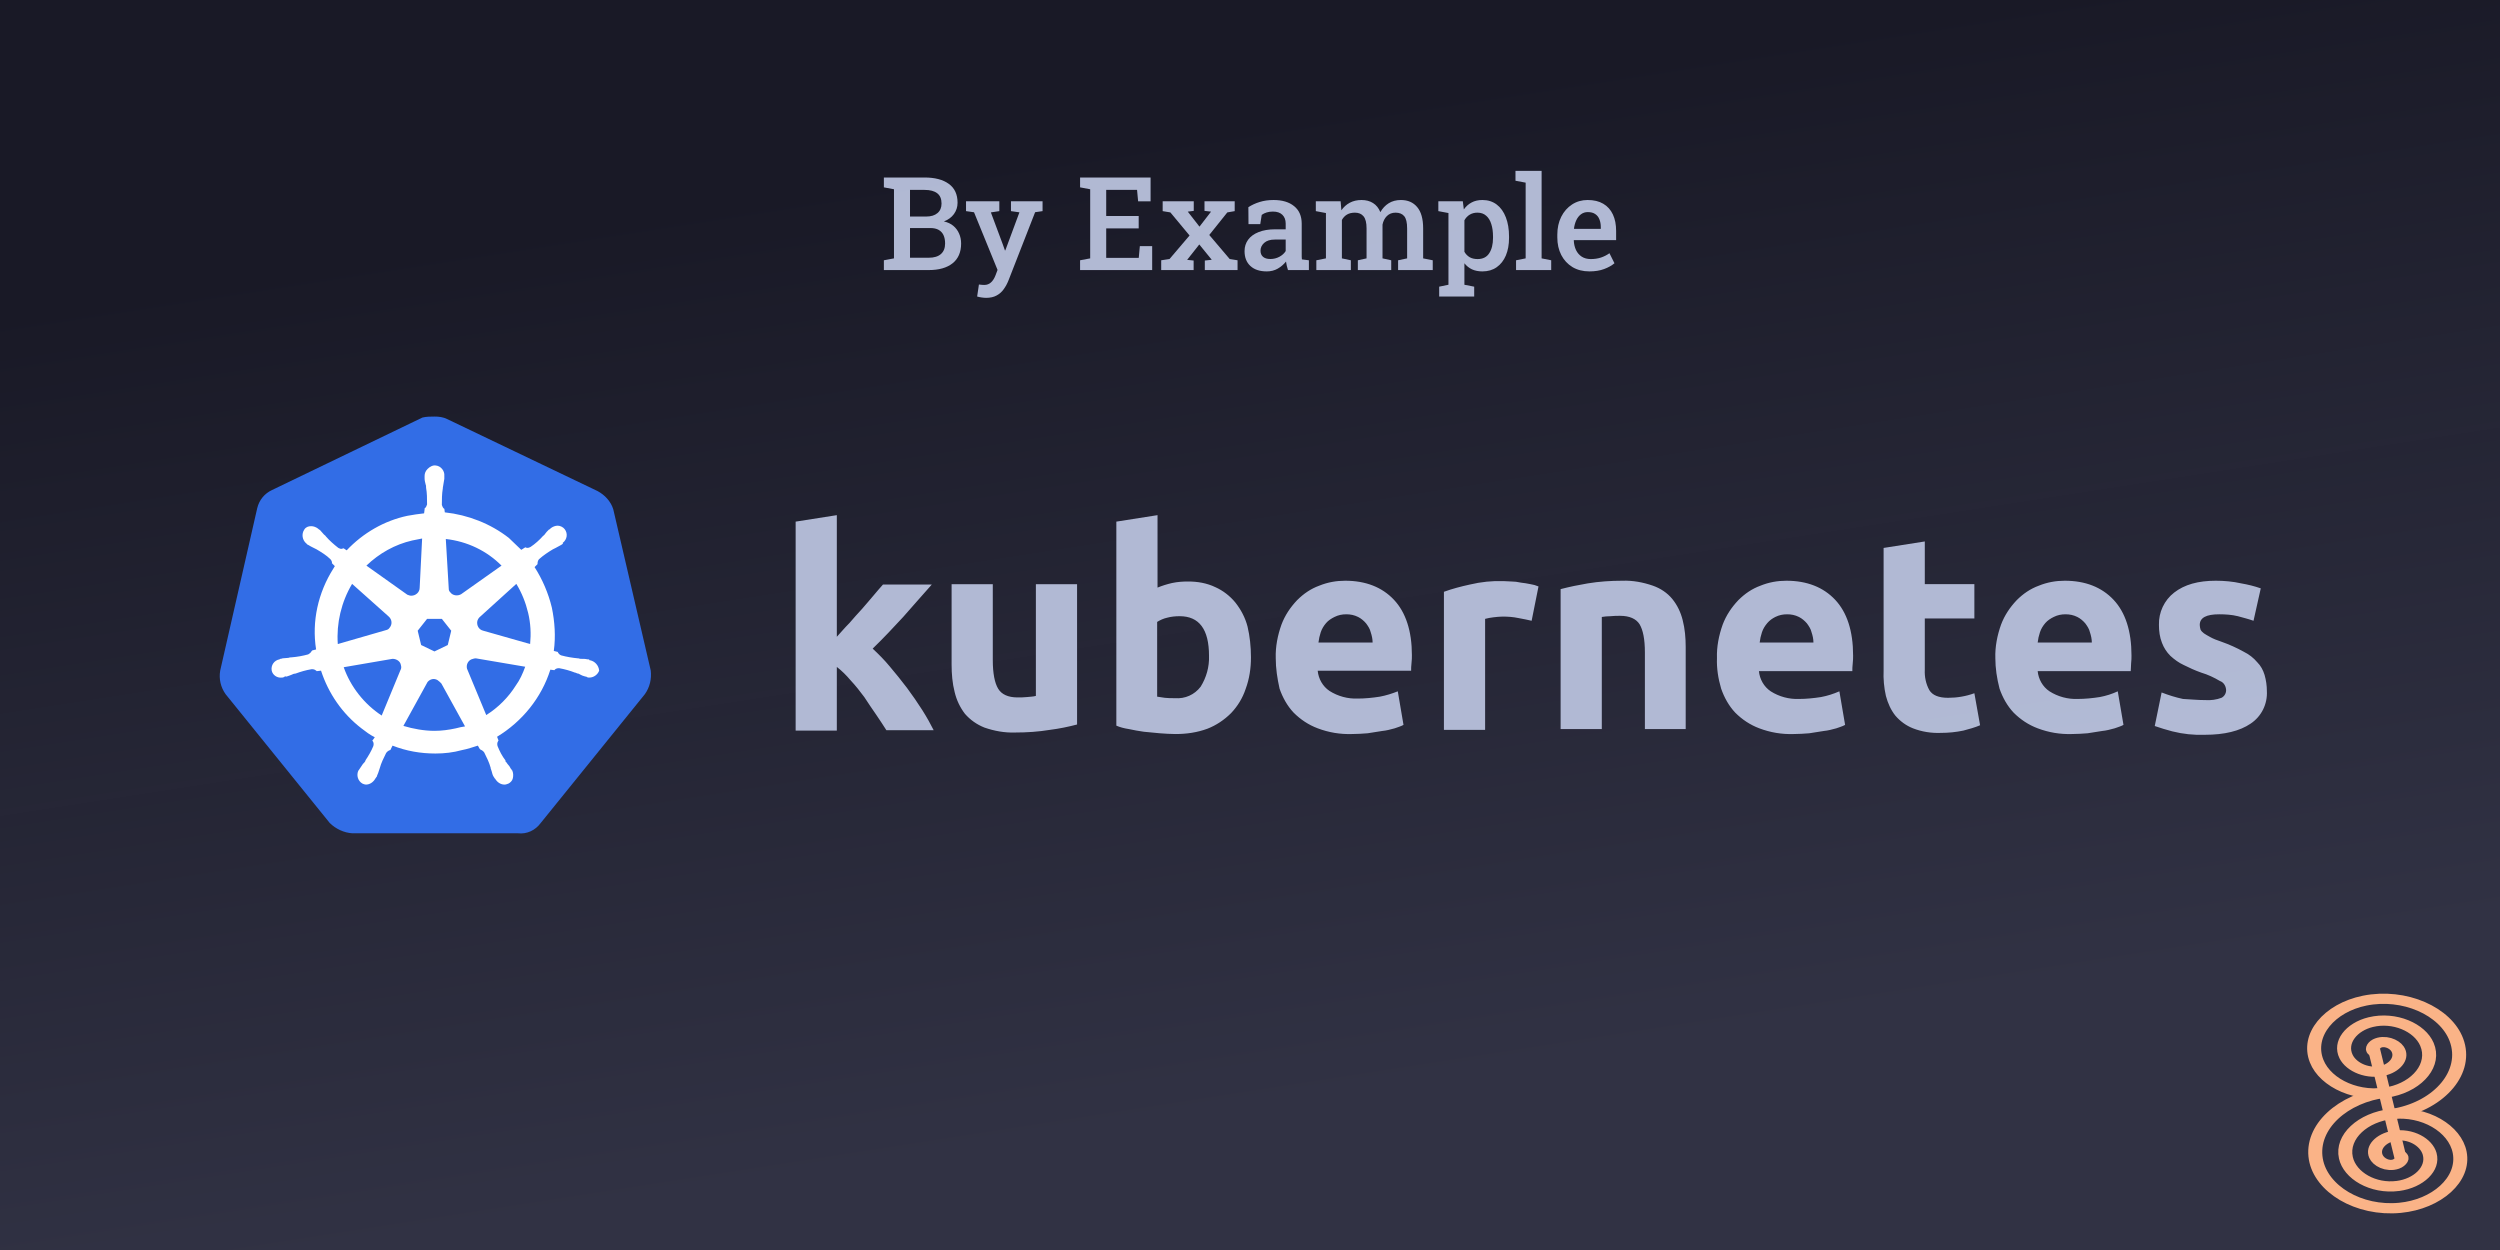
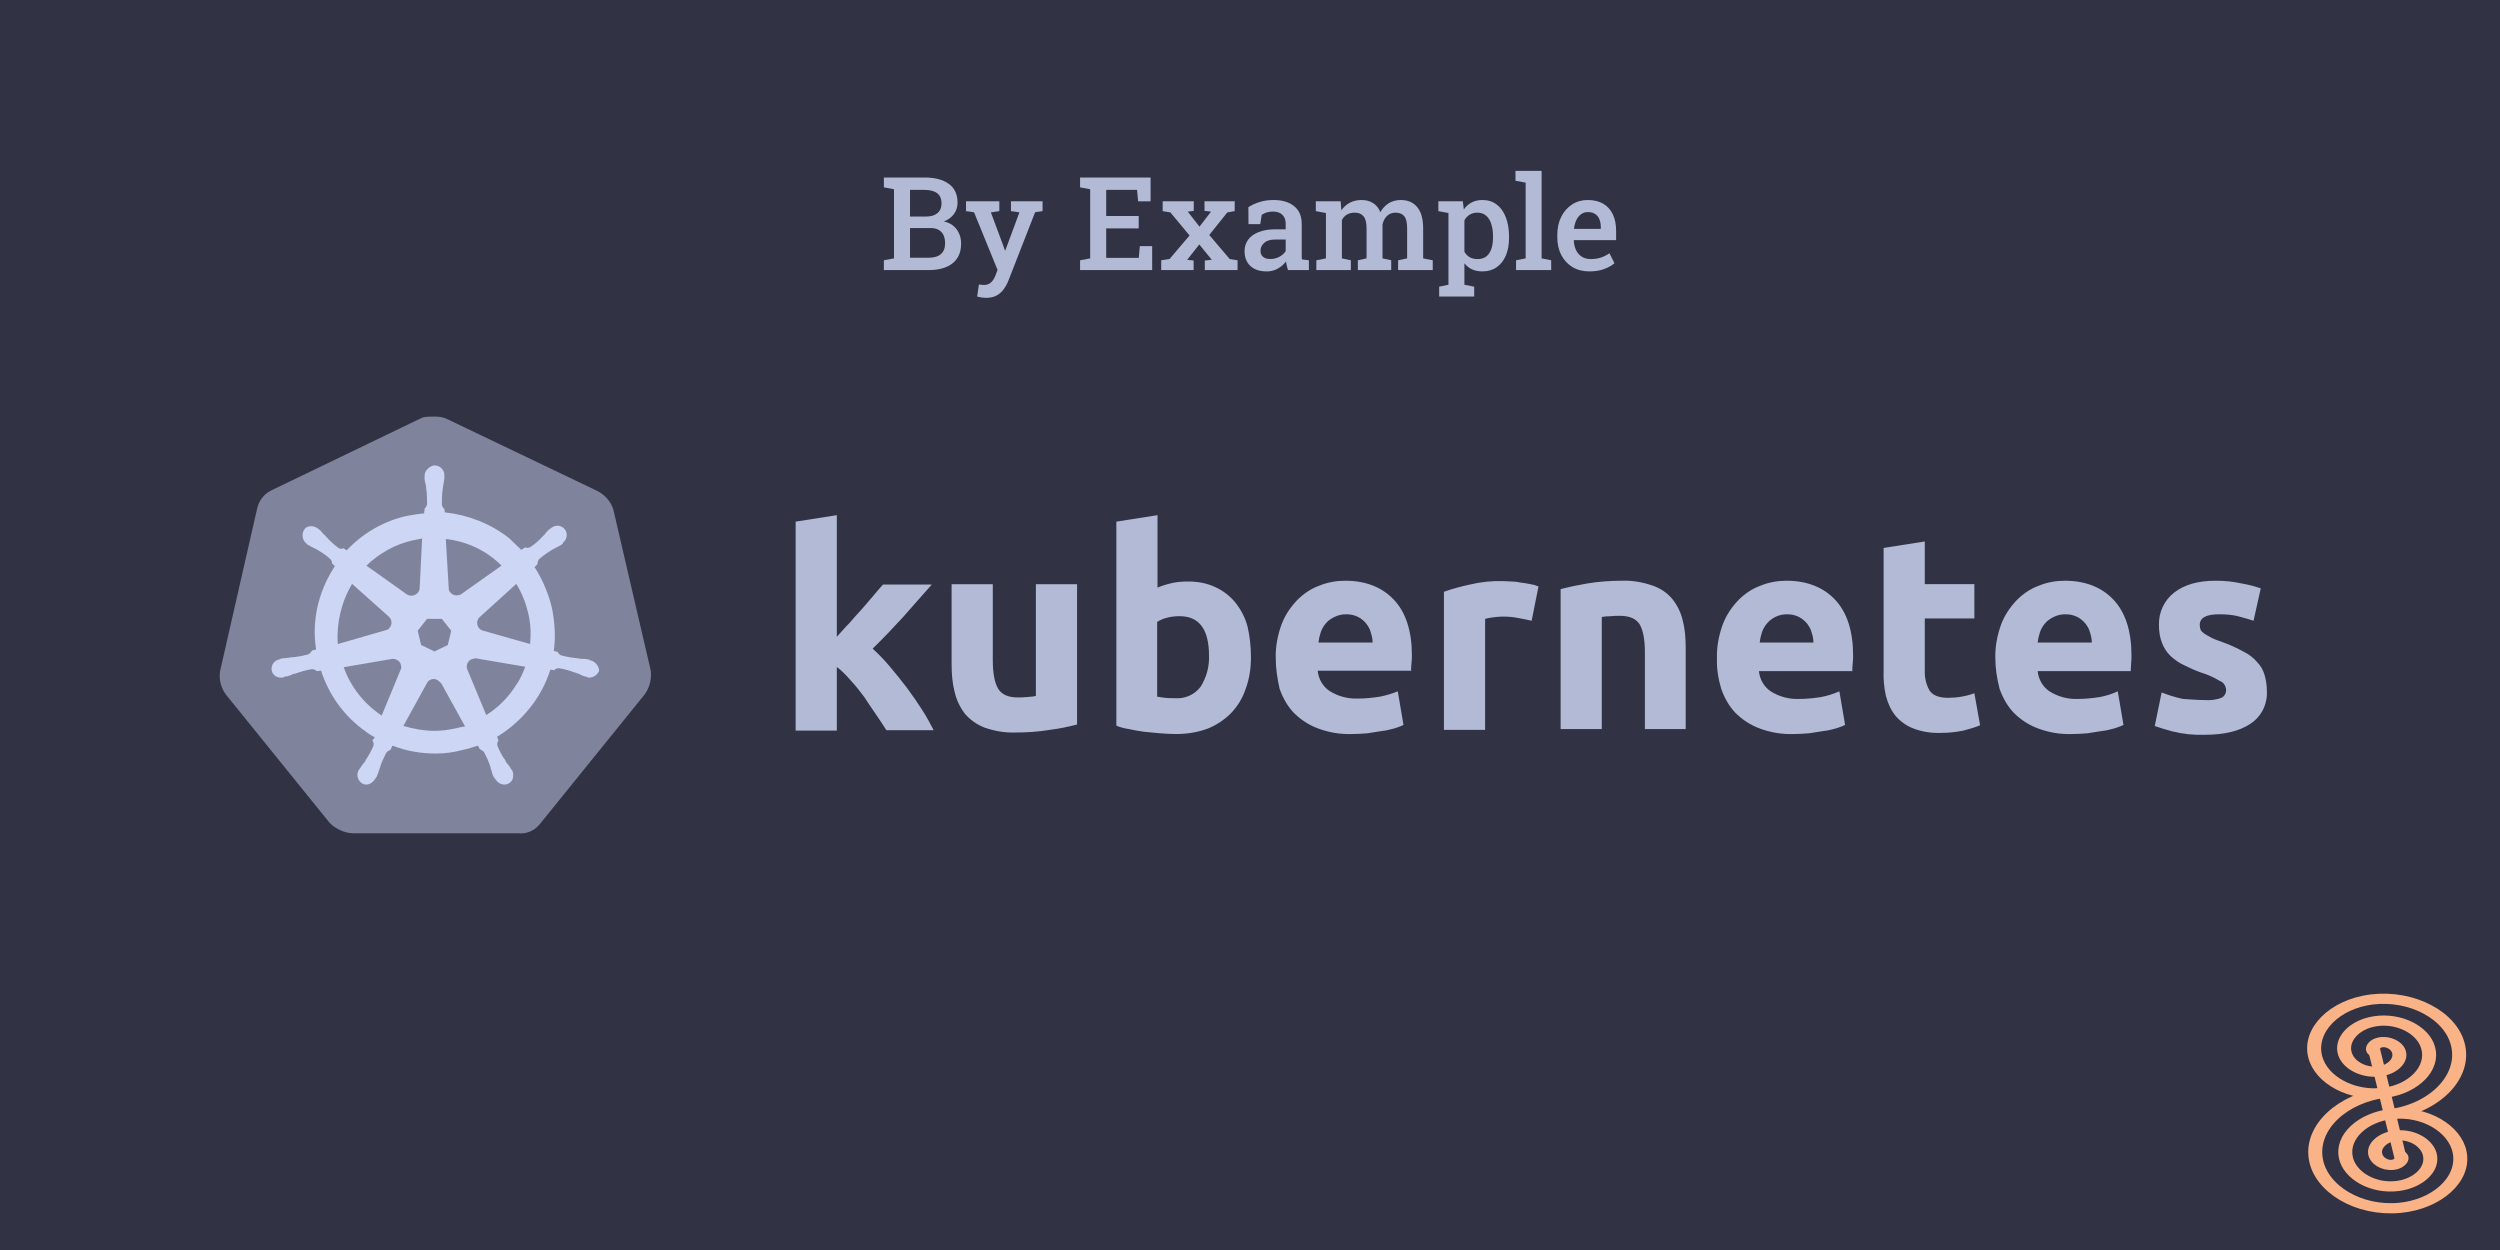
- <svg xmlns="http://www.w3.org/2000/svg" xmlns:xlink="http://www.w3.org/1999/xlink" width="1024" height="512" viewBox="0 0 1024 512" id="svg2" version="1.1">
+ <svg xmlns="http://www.w3.org/2000/svg" width="1024" height="512" viewBox="0 0 1024 512" id="svg2" version="1.1">
  <defs id="defs4">
-     <linearGradient id="linearGradient4542">
-       <stop style="stop-color:#ebedef;stop-opacity:1;" offset="0" id="stop4538" />
-       <stop style="stop-color:#ebedef;stop-opacity:0;" offset="1" id="stop4540" />
-     </linearGradient>
    <rect x="-53.125" y="1432.55" width="862.5" height="918.75" id="rect1298" />
-     <linearGradient id="linearGradient5741">
-       <stop style="stop-color:#313244;stop-opacity:1" offset="0" id="stop5743" />
-       <stop style="stop-color:#181825;stop-opacity:0.996" offset="1" id="stop5745" />
-     </linearGradient>
-     <linearGradient xlink:href="#linearGradient5741" id="linearGradient5747" x1="553.625" y1="989.862" x2="491.688" y2="591.425" gradientUnits="userSpaceOnUse" gradientTransform="translate(1.062557,-1.312378)" />
-     <linearGradient xlink:href="#linearGradient4542" id="linearGradient4544" x1="315.54" y1="637.812" x2="707.315" y2="637.812" gradientUnits="userSpaceOnUse" />
  </defs>
  <g style="display:inline" id="layer1" transform="translate(0,-540.3622)">
-     <rect style="opacity:1;fill:url(#linearGradient5747);fill-opacity:1;stroke:none;stroke-width:5;stroke-linecap:round;stroke-linejoin:round;stroke-miterlimit:4;stroke-dasharray:none;stroke-opacity:1" id="rect4164-4" width="1024" height="512" x="0" y="540.362" />
-     <flowRoot xml:space="preserve" id="flowRoot4235" style="font-style:normal;font-weight:normal;line-height:0.01%;font-family:sans-serif;letter-spacing:0px;word-spacing:0px;fill:#000000;fill-opacity:1;stroke:none;stroke-width:1px;stroke-linecap:butt;stroke-linejoin:miter;stroke-opacity:1" transform="matrix(0.9989634,0,0,0.9974429,361.3751,1.381783)">
+     <rect style="opacity:1;fill:#313244;fill-opacity:1;stroke:none;stroke-width:5;stroke-linecap:round;stroke-linejoin:round;stroke-miterlimit:4;stroke-dasharray:none;stroke-opacity:1" id="rect4164-4" width="1024" height="512" x="0" y="540.362" />
+     <flowRoot xml:space="preserve" id="flowRoot4235" style="font-style:normal;font-weight:normal;line-height:0.01%;font-family:sans-serif;letter-spacing:0px;word-spacing:0px;fill:#11111b;fill-opacity:1;stroke:none;stroke-width:1px;stroke-linecap:butt;stroke-linejoin:miter;stroke-opacity:1" transform="matrix(0.9989634,0,0,0.9974429,361.3751,1.381783)">
      <flowRegion id="flowRegion4237">
        <rect id="rect4239" width="218.75" height="14.062" x="150.781" y="642.969" />
      </flowRegion>
      <flowPara id="flowPara4241" style="font-size:10px;line-height:1.25"> </flowPara>
    </flowRoot>
    <g id="g939" style="stroke:#fab387;stroke-opacity:1" transform="matrix(0.1631649,0,0,0.1631657,894.0443,776.1178)">
      <path transform="matrix(-0.754511,0,0,-0.549522,1101.41,1279.467)" d="m 818.156,151.407 c 16.665,7.973 6.716,31.188 -4.317,38.904 -24.432,17.085 -56.677,0.43 -68.529,-23.727 -18.856,-38.431 5.729,-82.951 43.136,-98.155 C 840.469,47.285 897.929,80.282 916.226,130.975 939.866,196.471 898.273,267.105 834.271,288.381 755.351,314.616 671.435,264.342 647.24,187.016 618.353,94.696 677.355,-2.563 768.014,-29.64 873.721,-61.213 984.359,6.547 1014.296,110.543 1048.576,229.629 972.041,353.671 854.703,386.451 722.244,423.455 584.781,338.131 549.17,207.448 509.431,61.619 603.552,-89.276 747.582,-127.71 c 9.036,-2.411 18.19,-4.381 27.418,-5.902" id="path881-7" style="fill:none;fill-opacity:1;fill-rule:evenodd;stroke:#fab387;stroke-width:46.59;stroke-miterlimit:4;stroke-dasharray:none;stroke-opacity:1" />
-       <text transform="scale(1.006766,0.9932794)" id="text3340-3" y="1527.291" x="689.023" style="font-style:normal;font-weight:normal;font-size:12.09px;line-height:0%;font-family:sans-serif;letter-spacing:0px;word-spacing:0px;fill:#000000;fill-opacity:1;stroke:#fab387;stroke-width:30;stroke-linecap:butt;stroke-linejoin:miter;stroke-miterlimit:4;stroke-dasharray:none;stroke-opacity:1" xml:space="preserve">
+       <text transform="scale(1.006766,0.9932794)" id="text3340-3" y="1527.291" x="689.023" style="font-style:normal;font-weight:normal;font-size:12.09px;line-height:0%;font-family:sans-serif;letter-spacing:0px;word-spacing:0px;fill:#11111b;fill-opacity:1;stroke:#fab387;stroke-width:30;stroke-linecap:butt;stroke-linejoin:miter;stroke-miterlimit:4;stroke-dasharray:none;stroke-opacity:1" xml:space="preserve">
        <tspan style="font-size:39.958px;line-height:1.25;stroke:#fab387;stroke-width:30;stroke-miterlimit:4;stroke-dasharray:none;stroke-opacity:1" y="1527.291" x="689.023" id="tspan3342-6"> </tspan>
      </text>
      <path transform="matrix(0.754511,0,0,0.549522,1094.754,1224.256)" d="m -729.379,420.178 c 15.131,11.98 1.377,33.941 -11.812,40.296 -27.878,13.433 -58.409,-8.384 -66.912,-35.179 -13.306,-41.932 18.163,-83.597 58.546,-93.528 55.698,-13.697 109.024,27.941 120.144,81.912 14.294,69.383 -37.711,134.561 -105.279,146.759 -83.036,14.991 -160.156,-47.476 -173.375,-128.646 -15.744,-96.675 57.238,-185.787 152.012,-199.991 110.305,-16.531 211.442,66.998 226.607,175.379 17.341,123.931 -76.756,237.112 -198.746,253.222 -137.554,18.166 -262.794,-86.513 -279.838,-222.112 -18.395,-146.344 89.313,-280.992 233.033,-304.68" id="path881" style="fill:none;fill-opacity:1;fill-rule:evenodd;stroke:#fab387;stroke-width:46.59;stroke-miterlimit:4;stroke-dasharray:none;stroke-opacity:1" />
      <path id="path941" d="m 479.462,1186.029 68.025,279.063" style="fill:none;stroke:#fab387;stroke-width:30;stroke-linecap:butt;stroke-linejoin:miter;stroke-miterlimit:4;stroke-dasharray:none;stroke-opacity:1" />
    </g>
    <text xml:space="preserve" id="text1296" style="font-size:26.667px;line-height:1.25;font-family:Verdana;-inkscape-font-specification:Verdana;white-space:pre;shape-inside:url(#rect1298);" />
-     <path d="m 251.194,748.962 c -1.01,-3.232 -3.434,-5.858 -6.464,-7.474 l -61.611,-29.493 c -1.616,-0.808 -3.434,-1.01 -5.05,-1.01 -1.616,0 -3.434,0 -5.05,0.404 l -61.611,29.695 c -3.03,1.414 -5.252,4.04 -6.06,7.474 l -15.15,66.459 c -0.606,3.434 0.202,6.868 2.222,9.696 l 42.623,52.723 c 2.424,2.424 5.858,4.04 9.292,4.242 h 67.873 c 3.636,0.404 7.07,-1.212 9.292,-4.242 l 42.623,-52.723 c 2.02,-2.828 2.828,-6.262 2.424,-9.696 z" id="path10349" style="fill:#326de6;stroke-width:2.02" />
-     <path d="m 241.787,810.825 v 0 c -0.202,0 -0.404,0 -0.404,-0.202 0,-0.202 -0.404,-0.202 -0.808,-0.202 -0.808,-0.202 -1.616,-0.202 -2.424,-0.202 -0.404,0 -0.808,0 -1.212,-0.202 h -0.202 c -2.222,-0.202 -4.646,-0.606 -6.868,-1.212 -0.606,-0.202 -1.212,-0.808 -1.414,-1.414 0.202,0 0,0 0,0 v 0 l -1.616,-0.404 c 0.808,-5.858 0.404,-11.918 -0.808,-17.776 -1.414,-5.858 -3.838,-11.514 -7.07,-16.564 l 1.212,-1.212 v 0 -0.202 c 0,-0.606 0.202,-1.414 0.606,-1.818 1.818,-1.616 3.636,-2.828 5.656,-4.04 v 0 c 0.404,-0.202 0.808,-0.404 1.212,-0.606 0.808,-0.404 1.414,-0.808 2.222,-1.212 0.202,-0.202 0.404,-0.202 0.606,-0.404 0.202,-0.202 0,-0.202 0,-0.404 v 0 c 1.818,-1.414 2.222,-3.838 0.808,-5.656 -0.606,-0.808 -1.818,-1.414 -2.828,-1.414 -1.01,0 -2.02,0.404 -2.828,1.01 v 0 l -0.202,0.202 c -0.202,0.202 -0.404,0.404 -0.606,0.404 -0.606,0.606 -1.212,1.212 -1.616,1.818 -0.202,0.404 -0.606,0.606 -0.808,0.808 v 0 c -1.414,1.616 -3.232,3.232 -5.05,4.444 -0.404,0.202 -0.808,0.404 -1.212,0.404 -0.202,0 -0.606,0 -0.808,-0.202 h -0.202 l -1.616,1.01 c -1.616,-1.616 -3.434,-3.232 -5.05,-4.848 -7.474,-5.858 -16.766,-9.494 -26.261,-10.504 l -0.202,-1.616 v 0 0.202 c -0.606,-0.404 -0.808,-1.01 -1.01,-1.616 0,-2.222 0,-4.444 0.404,-6.868 v -0.202 c 0,-0.404 0.202,-0.808 0.202,-1.212 0.202,-0.808 0.202,-1.616 0.404,-2.424 v -1.212 0 c 0.202,-2.02 -1.414,-4.04 -3.434,-4.242 -1.212,-0.202 -2.424,0.404 -3.434,1.414 -0.808,0.808 -1.212,1.818 -1.212,2.828 v 0 1.01 c 0,0.808 0.202,1.616 0.404,2.424 0.202,0.404 0.202,0.808 0.202,1.212 v 0.202 c 0.404,2.222 0.404,4.444 0.404,6.868 -0.202,0.606 -0.404,1.212 -1.01,1.616 v 0.404 0 l -0.202,1.616 c -2.222,0.202 -4.444,0.606 -6.868,1.01 -9.494,2.02 -18.18,7.07 -24.847,14.14 l -1.212,-0.808 h -0.202 c -0.202,0 -0.404,0.202 -0.808,0.202 -0.404,0 -0.808,-0.202 -1.212,-0.404 -1.818,-1.414 -3.636,-3.03 -5.05,-4.646 v 0 c -0.202,-0.404 -0.606,-0.606 -0.808,-0.808 -0.606,-0.606 -1.01,-1.212 -1.616,-1.818 -0.202,-0.202 -0.404,-0.202 -0.606,-0.404 -0.202,-0.202 -0.202,-0.202 -0.202,-0.202 v 0 c -0.808,-0.606 -1.818,-1.01 -2.828,-1.01 -1.212,0 -2.222,0.404 -2.828,1.414 -1.212,1.818 -0.808,4.242 0.808,5.656 v 0 c 0.202,0 0.202,0.202 0.202,0.202 0,0 0.404,0.404 0.606,0.404 0.606,0.404 1.414,0.808 2.222,1.212 0.404,0.202 0.808,0.404 1.212,0.606 v 0 c 2.02,1.212 4.04,2.424 5.656,4.04 0.404,0.404 0.808,1.212 0.606,1.818 v -0.202 0 l 1.212,1.212 c -0.202,0.404 -0.404,0.606 -0.606,1.01 -6.262,9.898 -8.888,21.614 -7.07,33.129 l -1.616,0.404 v 0 c 0,0.202 -0.202,0.202 -0.202,0.202 -0.202,0.606 -0.808,1.01 -1.414,1.414 -2.222,0.606 -4.444,1.01 -6.868,1.212 v 0 c -0.404,0 -0.808,0 -1.212,0.202 -0.808,0 -1.616,0.202 -2.424,0.202 -0.202,0 -0.404,0.202 -0.808,0.202 -0.202,0 -0.202,0 -0.404,0.202 v 0 c -2.222,0.404 -3.636,2.424 -3.232,4.646 0,0 0,0 0,0 0.404,1.818 2.222,3.03 4.04,2.828 0.404,0 0.606,0 1.01,-0.202 v 0 c 0.202,0 0.202,0 0.202,-0.202 0,-0.202 0.606,0 0.808,0 0.808,-0.202 1.616,-0.606 2.222,-0.808 0.404,-0.202 0.808,-0.404 1.212,-0.404 h 0.202 c 2.222,-0.808 4.242,-1.414 6.666,-1.818 h 0.202 c 0.606,0 1.212,0.202 1.616,0.606 0.202,0 0.202,0.202 0.202,0.202 v 0 l 1.818,-0.202 c 3.03,9.292 8.686,17.574 16.564,23.634 1.818,1.414 3.434,2.626 5.454,3.636 l -1.01,1.414 v 0 c 0,0.202 0.202,0.202 0.202,0.202 0.404,0.606 0.404,1.414 0.202,2.02 -0.808,2.02 -2.02,4.04 -3.232,5.858 v 0.202 c -0.202,0.404 -0.404,0.606 -0.808,1.01 -0.404,0.404 -0.808,1.212 -1.414,2.02 -0.202,0.202 -0.202,0.404 -0.404,0.606 0,0 0,0.202 -0.202,0.202 v 0 c -1.01,2.02 -0.202,4.444 1.616,5.454 0.404,0.202 1.01,0.404 1.414,0.404 1.616,0 3.03,-1.01 3.838,-2.424 v 0 c 0,0 0,-0.202 0.202,-0.202 0,-0.202 0.202,-0.404 0.404,-0.606 0.202,-0.808 0.606,-1.414 0.808,-2.222 l 0.404,-1.212 v 0 c 0.606,-2.222 1.616,-4.242 2.626,-6.262 0.404,-0.606 1.01,-1.01 1.616,-1.212 0.202,0 0.202,0 0.202,-0.202 v 0 l 0.808,-1.616 c 5.656,2.222 11.514,3.232 17.574,3.232 3.636,0 7.272,-0.404 10.908,-1.414 2.222,-0.404 4.444,-1.212 6.464,-1.818 l 0.808,1.414 v 0 c 0.202,0 0.202,0 0.202,0.202 0.606,0.202 1.212,0.606 1.616,1.212 1.01,2.02 2.02,4.04 2.626,6.262 v 0.202 l 0.404,1.212 c 0.202,0.808 0.404,1.616 0.808,2.222 0.202,0.202 0.202,0.404 0.404,0.606 0,0 0,0.202 0.202,0.202 v 0 c 0.808,1.414 2.222,2.424 3.838,2.424 0.606,0 1.01,-0.202 1.616,-0.404 0.808,-0.404 1.616,-1.212 1.818,-2.222 0.202,-1.01 0.202,-2.02 -0.202,-3.03 v 0 c 0,-0.202 -0.202,-0.202 -0.202,-0.202 0,-0.202 -0.202,-0.404 -0.404,-0.606 -0.404,-0.808 -0.808,-1.414 -1.414,-2.02 -0.202,-0.404 -0.404,-0.606 -0.808,-1.01 v -0.404 c -1.414,-1.818 -2.424,-3.838 -3.232,-5.858 -0.202,-0.606 -0.202,-1.414 0.202,-2.02 0,-0.202 0.202,-0.202 0.202,-0.202 v 0 l -0.606,-1.616 c 10.302,-6.262 18.18,-15.958 21.816,-27.473 l 1.616,0.202 v 0 c 0.202,0 0.202,-0.202 0.202,-0.202 0.404,-0.404 1.01,-0.606 1.616,-0.606 h 0.202 c 2.222,0.404 4.444,1.01 6.464,1.818 h 0.202 c 0.404,0.202 0.808,0.404 1.212,0.404 0.808,0.404 1.414,0.808 2.222,1.01 0.202,0 0.404,0.202 0.808,0.202 0.202,0 0.202,0 0.404,0.202 v 0 c 0.404,0.202 0.606,0.202 1.01,0.202 1.818,0 3.434,-1.212 4.04,-2.828 -0.202,-2.222 -1.818,-3.838 -3.636,-4.242 z m -58.379,-6.262 -5.454,2.626 -5.454,-2.626 -1.414,-5.858 3.838,-4.848 h 6.06 l 3.838,4.848 z m 32.927,-13.13 c 1.01,4.242 1.212,8.484 0.808,12.726 l -19.19,-5.454 v 0 c -1.818,-0.404 -2.828,-2.222 -2.424,-4.04 0.202,-0.606 0.404,-1.01 0.808,-1.414 l 15.15,-13.736 c 2.222,3.636 3.838,7.676 4.848,11.918 z m -10.908,-19.392 -16.564,11.716 c -1.414,0.808 -3.434,0.606 -4.444,-0.808 -0.404,-0.404 -0.606,-0.808 -0.606,-1.414 l -1.212,-20.402 c 8.888,1.01 16.766,4.848 22.826,10.908 z m -36.563,-10.302 4.04,-0.808 -1.01,20.2 v 0 c 0,1.818 -1.616,3.232 -3.434,3.232 -0.606,0 -1.01,-0.202 -1.616,-0.404 l -16.766,-11.918 c 5.252,-5.05 11.716,-8.686 18.786,-10.302 z m -24.645,17.776 14.948,13.332 v 0 c 1.414,1.212 1.616,3.232 0.404,4.646 -0.404,0.606 -0.808,0.808 -1.616,1.01 l -19.594,5.656 c -0.606,-8.484 1.414,-17.17 5.858,-24.645 z m -3.434,34.139 19.998,-3.434 c 1.616,0 3.232,1.01 3.434,2.626 0.202,0.606 0.202,1.414 -0.202,2.02 v 0 l -7.676,18.584 c -7.07,-4.646 -12.726,-11.716 -15.554,-19.796 z m 45.855,25.049 c -2.828,0.606 -5.656,1.01 -8.686,1.01 -4.242,0 -8.686,-0.808 -12.726,-2.02 l 9.898,-17.978 c 1.01,-1.212 2.626,-1.616 4.04,-0.808 0.606,0.404 1.01,0.808 1.616,1.414 v 0 l 9.696,17.574 c -1.212,0.202 -2.424,0.404 -3.838,0.808 z m 24.645,-17.574 c -3.03,4.848 -7.272,9.09 -12.12,12.12 l -7.878,-18.988 c -0.404,-1.616 0.404,-3.232 1.818,-3.838 0.606,-0.202 1.212,-0.404 1.818,-0.404 l 20.2,3.434 c -1.01,2.828 -2.222,5.454 -3.838,7.676 z" id="path10351" style="fill:#ffffff;stroke-width:2.02" />
+     <path d="m 251.194,748.962 c -1.01,-3.232 -3.434,-5.858 -6.464,-7.474 l -61.611,-29.493 c -1.616,-0.808 -3.434,-1.01 -5.05,-1.01 -1.616,0 -3.434,0 -5.05,0.404 l -61.611,29.695 c -3.03,1.414 -5.252,4.04 -6.06,7.474 l -15.15,66.459 c -0.606,3.434 0.202,6.868 2.222,9.696 l 42.623,52.723 c 2.424,2.424 5.858,4.04 9.292,4.242 h 67.873 c 3.636,0.404 7.07,-1.212 9.292,-4.242 l 42.623,-52.723 c 2.02,-2.828 2.828,-6.262 2.424,-9.696 z" id="path10349" style="fill:#7f849c;stroke-width:2.02" />
+     <path d="m 241.787,810.825 v 0 c -0.202,0 -0.404,0 -0.404,-0.202 0,-0.202 -0.404,-0.202 -0.808,-0.202 -0.808,-0.202 -1.616,-0.202 -2.424,-0.202 -0.404,0 -0.808,0 -1.212,-0.202 h -0.202 c -2.222,-0.202 -4.646,-0.606 -6.868,-1.212 -0.606,-0.202 -1.212,-0.808 -1.414,-1.414 0.202,0 0,0 0,0 v 0 l -1.616,-0.404 c 0.808,-5.858 0.404,-11.918 -0.808,-17.776 -1.414,-5.858 -3.838,-11.514 -7.07,-16.564 l 1.212,-1.212 v 0 -0.202 c 0,-0.606 0.202,-1.414 0.606,-1.818 1.818,-1.616 3.636,-2.828 5.656,-4.04 v 0 c 0.404,-0.202 0.808,-0.404 1.212,-0.606 0.808,-0.404 1.414,-0.808 2.222,-1.212 0.202,-0.202 0.404,-0.202 0.606,-0.404 0.202,-0.202 0,-0.202 0,-0.404 v 0 c 1.818,-1.414 2.222,-3.838 0.808,-5.656 -0.606,-0.808 -1.818,-1.414 -2.828,-1.414 -1.01,0 -2.02,0.404 -2.828,1.01 v 0 l -0.202,0.202 c -0.202,0.202 -0.404,0.404 -0.606,0.404 -0.606,0.606 -1.212,1.212 -1.616,1.818 -0.202,0.404 -0.606,0.606 -0.808,0.808 v 0 c -1.414,1.616 -3.232,3.232 -5.05,4.444 -0.404,0.202 -0.808,0.404 -1.212,0.404 -0.202,0 -0.606,0 -0.808,-0.202 h -0.202 l -1.616,1.01 c -1.616,-1.616 -3.434,-3.232 -5.05,-4.848 -7.474,-5.858 -16.766,-9.494 -26.261,-10.504 l -0.202,-1.616 v 0 0.202 c -0.606,-0.404 -0.808,-1.01 -1.01,-1.616 0,-2.222 0,-4.444 0.404,-6.868 v -0.202 c 0,-0.404 0.202,-0.808 0.202,-1.212 0.202,-0.808 0.202,-1.616 0.404,-2.424 v -1.212 0 c 0.202,-2.02 -1.414,-4.04 -3.434,-4.242 -1.212,-0.202 -2.424,0.404 -3.434,1.414 -0.808,0.808 -1.212,1.818 -1.212,2.828 v 0 1.01 c 0,0.808 0.202,1.616 0.404,2.424 0.202,0.404 0.202,0.808 0.202,1.212 v 0.202 c 0.404,2.222 0.404,4.444 0.404,6.868 -0.202,0.606 -0.404,1.212 -1.01,1.616 v 0.404 0 l -0.202,1.616 c -2.222,0.202 -4.444,0.606 -6.868,1.01 -9.494,2.02 -18.18,7.07 -24.847,14.14 l -1.212,-0.808 h -0.202 c -0.202,0 -0.404,0.202 -0.808,0.202 -0.404,0 -0.808,-0.202 -1.212,-0.404 -1.818,-1.414 -3.636,-3.03 -5.05,-4.646 v 0 c -0.202,-0.404 -0.606,-0.606 -0.808,-0.808 -0.606,-0.606 -1.01,-1.212 -1.616,-1.818 -0.202,-0.202 -0.404,-0.202 -0.606,-0.404 -0.202,-0.202 -0.202,-0.202 -0.202,-0.202 v 0 c -0.808,-0.606 -1.818,-1.01 -2.828,-1.01 -1.212,0 -2.222,0.404 -2.828,1.414 -1.212,1.818 -0.808,4.242 0.808,5.656 v 0 c 0.202,0 0.202,0.202 0.202,0.202 0,0 0.404,0.404 0.606,0.404 0.606,0.404 1.414,0.808 2.222,1.212 0.404,0.202 0.808,0.404 1.212,0.606 v 0 c 2.02,1.212 4.04,2.424 5.656,4.04 0.404,0.404 0.808,1.212 0.606,1.818 v -0.202 0 l 1.212,1.212 c -0.202,0.404 -0.404,0.606 -0.606,1.01 -6.262,9.898 -8.888,21.614 -7.07,33.129 l -1.616,0.404 v 0 c 0,0.202 -0.202,0.202 -0.202,0.202 -0.202,0.606 -0.808,1.01 -1.414,1.414 -2.222,0.606 -4.444,1.01 -6.868,1.212 v 0 c -0.404,0 -0.808,0 -1.212,0.202 -0.808,0 -1.616,0.202 -2.424,0.202 -0.202,0 -0.404,0.202 -0.808,0.202 -0.202,0 -0.202,0 -0.404,0.202 v 0 c -2.222,0.404 -3.636,2.424 -3.232,4.646 0,0 0,0 0,0 0.404,1.818 2.222,3.03 4.04,2.828 0.404,0 0.606,0 1.01,-0.202 v 0 c 0.202,0 0.202,0 0.202,-0.202 0,-0.202 0.606,0 0.808,0 0.808,-0.202 1.616,-0.606 2.222,-0.808 0.404,-0.202 0.808,-0.404 1.212,-0.404 h 0.202 c 2.222,-0.808 4.242,-1.414 6.666,-1.818 h 0.202 c 0.606,0 1.212,0.202 1.616,0.606 0.202,0 0.202,0.202 0.202,0.202 v 0 l 1.818,-0.202 c 3.03,9.292 8.686,17.574 16.564,23.634 1.818,1.414 3.434,2.626 5.454,3.636 l -1.01,1.414 v 0 c 0,0.202 0.202,0.202 0.202,0.202 0.404,0.606 0.404,1.414 0.202,2.02 -0.808,2.02 -2.02,4.04 -3.232,5.858 v 0.202 c -0.202,0.404 -0.404,0.606 -0.808,1.01 -0.404,0.404 -0.808,1.212 -1.414,2.02 -0.202,0.202 -0.202,0.404 -0.404,0.606 0,0 0,0.202 -0.202,0.202 v 0 c -1.01,2.02 -0.202,4.444 1.616,5.454 0.404,0.202 1.01,0.404 1.414,0.404 1.616,0 3.03,-1.01 3.838,-2.424 v 0 c 0,0 0,-0.202 0.202,-0.202 0,-0.202 0.202,-0.404 0.404,-0.606 0.202,-0.808 0.606,-1.414 0.808,-2.222 l 0.404,-1.212 v 0 c 0.606,-2.222 1.616,-4.242 2.626,-6.262 0.404,-0.606 1.01,-1.01 1.616,-1.212 0.202,0 0.202,0 0.202,-0.202 v 0 l 0.808,-1.616 c 5.656,2.222 11.514,3.232 17.574,3.232 3.636,0 7.272,-0.404 10.908,-1.414 2.222,-0.404 4.444,-1.212 6.464,-1.818 l 0.808,1.414 v 0 c 0.202,0 0.202,0 0.202,0.202 0.606,0.202 1.212,0.606 1.616,1.212 1.01,2.02 2.02,4.04 2.626,6.262 v 0.202 l 0.404,1.212 c 0.202,0.808 0.404,1.616 0.808,2.222 0.202,0.202 0.202,0.404 0.404,0.606 0,0 0,0.202 0.202,0.202 v 0 c 0.808,1.414 2.222,2.424 3.838,2.424 0.606,0 1.01,-0.202 1.616,-0.404 0.808,-0.404 1.616,-1.212 1.818,-2.222 0.202,-1.01 0.202,-2.02 -0.202,-3.03 v 0 c 0,-0.202 -0.202,-0.202 -0.202,-0.202 0,-0.202 -0.202,-0.404 -0.404,-0.606 -0.404,-0.808 -0.808,-1.414 -1.414,-2.02 -0.202,-0.404 -0.404,-0.606 -0.808,-1.01 v -0.404 c -1.414,-1.818 -2.424,-3.838 -3.232,-5.858 -0.202,-0.606 -0.202,-1.414 0.202,-2.02 0,-0.202 0.202,-0.202 0.202,-0.202 v 0 l -0.606,-1.616 c 10.302,-6.262 18.18,-15.958 21.816,-27.473 l 1.616,0.202 v 0 c 0.202,0 0.202,-0.202 0.202,-0.202 0.404,-0.404 1.01,-0.606 1.616,-0.606 h 0.202 c 2.222,0.404 4.444,1.01 6.464,1.818 h 0.202 c 0.404,0.202 0.808,0.404 1.212,0.404 0.808,0.404 1.414,0.808 2.222,1.01 0.202,0 0.404,0.202 0.808,0.202 0.202,0 0.202,0 0.404,0.202 v 0 c 0.404,0.202 0.606,0.202 1.01,0.202 1.818,0 3.434,-1.212 4.04,-2.828 -0.202,-2.222 -1.818,-3.838 -3.636,-4.242 z m -58.379,-6.262 -5.454,2.626 -5.454,-2.626 -1.414,-5.858 3.838,-4.848 h 6.06 l 3.838,4.848 z m 32.927,-13.13 c 1.01,4.242 1.212,8.484 0.808,12.726 l -19.19,-5.454 v 0 c -1.818,-0.404 -2.828,-2.222 -2.424,-4.04 0.202,-0.606 0.404,-1.01 0.808,-1.414 l 15.15,-13.736 c 2.222,3.636 3.838,7.676 4.848,11.918 z m -10.908,-19.392 -16.564,11.716 c -1.414,0.808 -3.434,0.606 -4.444,-0.808 -0.404,-0.404 -0.606,-0.808 -0.606,-1.414 l -1.212,-20.402 c 8.888,1.01 16.766,4.848 22.826,10.908 z m -36.563,-10.302 4.04,-0.808 -1.01,20.2 v 0 c 0,1.818 -1.616,3.232 -3.434,3.232 -0.606,0 -1.01,-0.202 -1.616,-0.404 l -16.766,-11.918 c 5.252,-5.05 11.716,-8.686 18.786,-10.302 z m -24.645,17.776 14.948,13.332 v 0 c 1.414,1.212 1.616,3.232 0.404,4.646 -0.404,0.606 -0.808,0.808 -1.616,1.01 l -19.594,5.656 c -0.606,-8.484 1.414,-17.17 5.858,-24.645 z m -3.434,34.139 19.998,-3.434 c 1.616,0 3.232,1.01 3.434,2.626 0.202,0.606 0.202,1.414 -0.202,2.02 v 0 l -7.676,18.584 c -7.07,-4.646 -12.726,-11.716 -15.554,-19.796 z m 45.855,25.049 c -2.828,0.606 -5.656,1.01 -8.686,1.01 -4.242,0 -8.686,-0.808 -12.726,-2.02 l 9.898,-17.978 c 1.01,-1.212 2.626,-1.616 4.04,-0.808 0.606,0.404 1.01,0.808 1.616,1.414 v 0 l 9.696,17.574 c -1.212,0.202 -2.424,0.404 -3.838,0.808 z m 24.645,-17.574 c -3.03,4.848 -7.272,9.09 -12.12,12.12 l -7.878,-18.988 c -0.404,-1.616 0.404,-3.232 1.818,-3.838 0.606,-0.202 1.212,-0.404 1.818,-0.404 l 20.2,3.434 c -1.01,2.828 -2.222,5.454 -3.838,7.676 z" id="path10351" style="fill:#cdd6f4;stroke-width:2.02" />
    <path d="m 903.361,827.119 c 2.187,0.156 4.53,-0.156 6.56,-0.937 1.25,-0.625 2.031,-2.031 1.874,-3.436 -0.156,-1.562 -1.093,-2.968 -2.499,-3.436 -2.343,-1.406 -4.998,-2.655 -7.654,-3.436 -2.655,-0.937 -4.998,-2.031 -7.185,-3.124 -2.031,-0.937 -3.749,-2.187 -5.467,-3.749 -1.562,-1.562 -2.655,-3.28 -3.436,-5.311 -0.937,-2.343 -1.25,-4.842 -1.25,-7.341 -0.156,-5.155 2.187,-10.153 6.248,-13.277 4.217,-3.28 9.841,-4.842 17.026,-4.842 3.436,0 7.029,0.312 10.465,1.093 2.655,0.469 5.311,1.093 7.966,2.031 l -2.968,13.277 c -2.187,-0.781 -4.217,-1.25 -6.404,-1.874 -2.499,-0.625 -5.155,-0.781 -7.654,-0.781 -5.311,0 -7.966,1.406 -7.966,4.374 0,0.625 0.156,1.25 0.312,1.874 0.312,0.625 0.781,1.093 1.406,1.562 0.625,0.469 1.562,0.937 2.655,1.562 1.093,0.625 2.655,1.25 4.53,1.874 3.124,1.093 6.248,2.499 9.06,4.061 2.187,1.093 4.061,2.499 5.623,4.374 1.406,1.406 2.343,3.124 2.968,5.155 0.625,2.187 0.937,4.374 0.937,6.56 0.312,5.311 -2.187,10.465 -6.717,13.433 -4.374,2.968 -10.622,4.53 -18.744,4.53 -4.53,0.156 -8.903,-0.312 -13.277,-1.406 -2.499,-0.625 -4.842,-1.406 -7.185,-2.187 l 2.812,-13.746 c 2.812,1.093 5.779,2.031 8.747,2.655 3.124,0.156 6.092,0.469 9.216,0.469 m -86.066,-17.182 c -0.156,-4.686 0.781,-9.372 2.343,-13.745 1.406,-3.749 3.593,-7.029 6.404,-9.997 2.655,-2.655 5.623,-4.686 9.06,-5.936 3.436,-1.406 7.029,-2.031 10.622,-2.031 8.435,0 15.151,2.655 19.993,7.81 4.842,5.155 7.341,12.808 7.341,22.805 0,0.937 0,2.031 -0.156,3.28 0,1.25 -0.156,2.187 -0.156,3.124 h -38.113 c 0.312,3.28 2.031,6.404 4.842,8.279 3.436,2.187 7.498,3.28 11.559,3.124 2.968,0 6.092,-0.312 9.06,-0.781 2.499,-0.469 4.998,-1.25 7.341,-2.343 l 2.343,13.746 c -1.093,0.625 -2.343,0.937 -3.593,1.406 -1.718,0.469 -3.436,0.937 -5.155,1.093 -1.874,0.312 -3.749,0.625 -5.936,0.937 -2.031,0.156 -4.217,0.312 -6.404,0.312 -4.842,0.156 -9.528,-0.625 -14.058,-2.343 -3.749,-1.406 -7.029,-3.593 -9.841,-6.404 -2.655,-2.812 -4.53,-6.248 -5.779,-9.841 -1.093,-4.217 -1.718,-8.435 -1.718,-12.496 m 39.518,-6.404 c 0,-1.406 -0.312,-2.812 -0.781,-4.217 -0.312,-1.406 -1.093,-2.499 -1.874,-3.592 -0.937,-1.093 -2.031,-2.031 -3.28,-2.655 -1.562,-0.781 -3.124,-1.093 -4.842,-1.093 -1.718,0 -3.28,0.312 -4.842,1.093 -1.25,0.625 -2.499,1.406 -3.436,2.499 -0.937,1.093 -1.718,2.343 -2.187,3.749 -0.469,1.406 -0.781,2.812 -0.937,4.217 h 22.18 m -85.285,-38.737 16.87,-2.655 v 17.494 h 20.306 v 14.058 h -20.306 v 20.931 c -0.156,2.968 0.469,5.936 1.874,8.435 1.25,2.031 3.749,3.124 7.654,3.124 1.874,0 3.749,-0.156 5.467,-0.469 1.874,-0.312 3.593,-0.781 5.311,-1.406 l 2.343,13.121 c -2.187,0.937 -4.53,1.562 -6.873,2.187 -2.968,0.625 -6.092,0.937 -9.216,0.937 -3.905,0.156 -7.81,-0.469 -11.403,-1.874 -2.812,-1.093 -5.311,-2.968 -7.185,-5.155 -1.874,-2.343 -3.124,-5.155 -3.905,-8.122 -0.781,-3.436 -1.093,-7.029 -0.937,-10.465 v -50.14 m -68.259,45.142 c -0.156,-4.686 0.781,-9.372 2.343,-13.745 1.406,-3.749 3.593,-7.029 6.404,-9.997 2.655,-2.655 5.623,-4.686 9.06,-5.936 3.436,-1.406 7.029,-2.031 10.622,-2.031 8.435,0 15.151,2.655 19.993,7.81 4.842,5.155 7.341,12.808 7.341,22.805 0,0.937 0,2.031 -0.156,3.28 -0.156,1.25 -0.156,2.187 -0.156,3.124 h -38.269 c 0.312,3.28 2.031,6.404 4.842,8.279 3.436,2.187 7.498,3.28 11.559,3.124 2.968,0 6.092,-0.312 9.06,-0.781 2.499,-0.469 4.998,-1.25 7.498,-2.343 l 2.343,13.746 c -1.093,0.625 -2.343,0.937 -3.593,1.406 -1.718,0.469 -3.436,0.937 -5.155,1.093 -1.874,0.312 -3.749,0.625 -5.936,0.937 -2.031,0.156 -4.217,0.312 -6.404,0.312 -4.842,0.156 -9.528,-0.625 -14.058,-2.343 -3.749,-1.406 -7.029,-3.593 -9.841,-6.404 -2.655,-2.812 -4.53,-6.248 -5.779,-9.841 -1.25,-4.217 -1.874,-8.435 -1.718,-12.496 m 39.518,-6.404 c 0,-1.406 -0.312,-2.812 -0.781,-4.217 -0.312,-1.406 -1.093,-2.499 -1.874,-3.592 -0.937,-1.093 -2.031,-2.031 -3.28,-2.655 -1.562,-0.781 -3.124,-1.093 -4.842,-1.093 -1.718,0 -3.28,0.312 -4.842,1.093 -1.25,0.625 -2.343,1.406 -3.28,2.499 -0.937,1.093 -1.718,2.343 -2.187,3.749 -0.469,1.406 -0.781,2.812 -0.937,4.217 h 22.024 M 639.228,781.665 c 3.593,-0.937 7.341,-1.718 11.09,-2.343 4.686,-0.781 9.528,-1.093 14.214,-1.093 4.217,-0.156 8.435,0.625 12.496,2.031 3.124,1.093 5.936,2.968 7.966,5.467 2.031,2.499 3.436,5.467 4.217,8.591 0.937,3.593 1.25,7.341 1.25,11.09 v 33.583 h -16.713 v -31.396 c 0,-5.467 -0.781,-9.216 -2.187,-11.559 -1.406,-2.187 -4.061,-3.436 -7.966,-3.436 -1.25,0 -2.499,0 -3.905,0.156 -1.406,0 -2.499,0.156 -3.593,0.312 v 45.923 H 639.228 v -57.325 m -11.871,12.964 c -1.562,-0.312 -3.28,-0.781 -5.311,-1.093 -2.187,-0.469 -4.374,-0.625 -6.56,-0.625 -1.25,0 -2.499,0.156 -3.905,0.312 -1.093,0.156 -2.187,0.312 -3.28,0.625 v 45.454 h -16.87 v -56.544 c 3.436,-1.25 7.029,-2.187 10.622,-2.968 4.53,-1.093 9.216,-1.562 13.746,-1.406 1.093,0 2.187,0.156 3.28,0.156 1.25,0 2.499,0.156 3.905,0.469 1.25,0.156 2.499,0.312 3.905,0.625 1.093,0.156 2.187,0.469 3.28,0.937 l -2.812,14.058 m -104.81,15.308 c -0.156,-4.686 0.781,-9.372 2.343,-13.745 1.406,-3.749 3.593,-7.029 6.404,-9.997 2.655,-2.655 5.623,-4.686 9.06,-5.936 3.436,-1.406 7.029,-2.031 10.622,-2.031 8.435,0 15.151,2.655 19.993,7.81 4.842,5.155 7.341,12.808 7.341,22.649 0,0.937 0,2.031 -0.156,3.28 -0.156,1.25 -0.156,2.187 -0.156,3.124 h -38.269 c 0.312,3.28 2.031,6.404 4.842,8.279 3.436,2.187 7.498,3.28 11.559,3.124 2.968,0 6.092,-0.312 9.06,-0.781 2.499,-0.469 4.998,-1.25 7.341,-2.187 l 2.343,13.746 c -1.093,0.625 -2.343,0.937 -3.593,1.406 -1.718,0.469 -3.436,0.937 -5.155,1.093 -1.874,0.312 -3.749,0.625 -5.936,0.937 -2.031,0.156 -4.217,0.312 -6.404,0.312 -4.842,0.156 -9.528,-0.625 -14.058,-2.343 -3.749,-1.406 -7.029,-3.593 -9.841,-6.404 -2.655,-2.812 -4.53,-6.248 -5.779,-9.841 -0.937,-4.217 -1.562,-8.279 -1.562,-12.496 m 39.675,-6.404 c 0,-1.406 -0.312,-2.812 -0.781,-4.217 -0.312,-1.406 -1.093,-2.499 -1.874,-3.592 -0.937,-1.093 -2.031,-2.031 -3.28,-2.655 -1.562,-0.781 -3.124,-1.093 -4.842,-1.093 -1.718,0 -3.28,0.312 -4.842,1.093 -1.25,0.625 -2.499,1.406 -3.436,2.499 -0.937,1.093 -1.718,2.343 -2.187,3.749 -0.469,1.406 -0.781,2.812 -0.937,4.217 h 22.18 m -67.009,5.467 c 0,-10.934 -4.061,-16.245 -12.027,-16.245 -1.718,0 -3.436,0.156 -5.155,0.625 -1.406,0.312 -2.812,0.937 -4.061,1.718 v 30.615 c 0.781,0.156 1.874,0.312 3.124,0.469 1.25,0.156 2.655,0.156 4.217,0.156 4.061,0.312 7.966,-1.406 10.465,-4.686 2.343,-3.749 3.593,-8.122 3.436,-12.652 m 17.182,0.625 c 0,4.374 -0.625,8.747 -2.187,12.965 -1.25,3.749 -3.28,7.029 -5.936,9.841 -2.812,2.812 -6.092,4.998 -9.684,6.404 -4.217,1.562 -8.591,2.187 -13.121,2.187 -2.031,0 -4.217,-0.156 -6.404,-0.312 -2.187,-0.156 -4.374,-0.469 -6.56,-0.625 -2.031,-0.312 -4.061,-0.625 -6.092,-1.093 -2.031,-0.312 -3.749,-0.781 -5.155,-1.406 v -83.567 l 16.869,-2.655 v 29.678 c 1.874,-0.781 3.905,-1.406 5.936,-1.874 2.187,-0.469 4.374,-0.625 6.56,-0.625 3.905,0 7.654,0.625 11.246,2.343 3.124,1.406 5.936,3.593 8.122,6.248 2.343,2.968 4.061,6.248 4.998,9.841 0.937,3.905 1.406,8.279 1.406,12.652 m -71.227,27.491 c -3.593,0.937 -7.341,1.718 -11.09,2.187 -4.686,0.781 -9.528,1.093 -14.214,1.093 -4.374,0.156 -8.591,-0.625 -12.652,-2.031 -3.124,-1.25 -5.779,-3.124 -7.966,-5.623 -2.031,-2.655 -3.436,-5.623 -4.217,-8.903 -0.937,-3.593 -1.25,-7.498 -1.25,-11.246 v -32.958 h 16.87 v 31.084 c 0,5.467 0.781,9.372 2.187,11.715 1.406,2.343 4.061,3.593 7.966,3.593 1.25,0 2.499,0 3.905,-0.156 1.406,-0.156 2.499,-0.156 3.593,-0.469 v -45.766 h 16.87 v 57.481 m -98.405,-35.926 c 1.718,-1.874 3.28,-3.749 5.155,-5.623 1.718,-2.031 3.436,-3.905 5.155,-5.779 1.718,-2.031 3.28,-3.749 4.686,-5.467 1.406,-1.718 2.812,-3.28 3.905,-4.53 h 19.993 c -4.061,4.53 -7.966,9.06 -11.715,13.277 -3.905,4.217 -7.966,8.591 -12.496,12.964 2.499,2.343 4.842,4.686 7.029,7.341 2.343,2.812 4.686,5.623 7.029,8.747 2.187,2.968 4.374,6.092 6.248,9.06 1.874,2.968 3.436,5.779 4.686,8.279 h -19.369 c -1.25,-2.031 -2.655,-4.061 -4.217,-6.404 -1.562,-2.343 -3.28,-4.686 -4.842,-7.185 -1.718,-2.343 -3.593,-4.686 -5.623,-6.873 -1.718,-2.031 -3.593,-3.905 -5.623,-5.467 v 26.085 h -16.869 v -85.597 l 16.869,-2.655 v 49.828" id="path3003" style="fill:#bac2de;fill-opacity:0.941;stroke-width:1.562" />
    <g transform="translate(-8.9648437e-6)" aria-label="By Example" style="font-style:normal;font-variant:normal;font-weight:normal;font-stretch:normal;font-size:13.333px;line-height:1.25;font-family:Georgia;-inkscape-font-specification:Georgia;letter-spacing:0px;word-spacing:0px;fill:#bac2de;fill-opacity:0.941;stroke:none" id="text1325-4">
      <path d="m 362.035,650.982 v -4.01 l 4.141,-0.781 v -28.307 l -4.141,-0.781 v -4.036 h 4.141 12.5 q 6.38,0 9.948,2.604 3.594,2.578 3.594,7.734 0,2.578 -1.484,4.635 -1.484,2.031 -4.115,3.021 2.292,0.495 3.854,1.797 1.562,1.302 2.37,3.177 0.833,1.849 0.833,4.062 0,5.339 -3.516,8.125 -3.49,2.76 -9.74,2.76 z m 10.703,-5.052 h 7.682 q 3.229,0 4.948,-1.484 1.745,-1.51 1.745,-4.349 0,-2.005 -0.651,-3.411 -0.651,-1.406 -1.979,-2.161 -1.328,-0.755 -3.411,-0.755 h -8.333 z m 0,-16.875 h 6.667 q 2.917,0 4.583,-1.406 1.667,-1.406 1.667,-3.932 0,-2.839 -1.771,-4.193 -1.771,-1.38 -5.208,-1.38 h -5.938 z" style="font-style:normal;font-variant:normal;font-weight:500;font-stretch:normal;font-size:53.333px;font-family:'Roboto Slab';-inkscape-font-specification:'Roboto Slab Medium';fill:#bac2de;fill-opacity:0.941" id="path1313" />
      <path d="m 403.936,662.362 q -0.807,0 -1.875,-0.156 -1.042,-0.156 -1.823,-0.391 l 0.729,-4.922 q 0.469,0.078 1.12,0.13 0.677,0.052 1.068,0.052 1.641,0 2.76,-1.042 1.12,-1.016 1.823,-2.839 l 0.859,-2.266 -9.635,-23.62 -3.281,-0.469 v -4.036 h 13.646 v 4.036 l -3.464,0.521 4.896,13.125 0.859,2.448 h 0.156 l 5.781,-15.599 -3.464,-0.495 v -4.036 h 12.943 v 4.036 l -3.047,0.443 -10.911,27.943 q -0.781,1.979 -1.953,3.594 -1.146,1.641 -2.917,2.578 -1.745,0.964 -4.271,0.964 z" style="font-style:normal;font-variant:normal;font-weight:500;font-stretch:normal;font-size:53.333px;font-family:'Roboto Slab';-inkscape-font-specification:'Roboto Slab Medium';fill:#bac2de;fill-opacity:0.941" id="path1315" />
      <path d="m 442.4,650.982 v -4.01 l 4.141,-0.781 v -28.307 l -4.141,-0.781 v -4.036 h 28.88 v 9.766 h -5.104 l -0.443,-4.714 h -12.63 v 10.729 h 13.307 v 5.078 h -13.307 v 12.057 h 13.333 l 0.443,-4.818 h 5.052 v 9.818 z" style="font-style:normal;font-variant:normal;font-weight:500;font-stretch:normal;font-size:53.333px;font-family:'Roboto Slab';-inkscape-font-specification:'Roboto Slab Medium';fill:#bac2de;fill-opacity:0.941" id="path1317" />
      <path d="m 475.629,650.982 v -4.01 l 3.411,-0.521 8.203,-9.635 -7.865,-9.453 -3.151,-0.521 v -4.036 h 12.734 v 3.932 l -2.448,0.312 4.792,6.146 4.74,-6.146 -2.682,-0.312 v -3.932 h 12.37 v 4.036 l -3.021,0.521 -7.396,9.245 8.359,9.844 3.229,0.521 v 4.01 h -13.411 v -3.906 l 2.839,-0.312 -5.104,-6.276 -4.974,6.302 2.656,0.286 v 3.906 z" style="font-style:normal;font-variant:normal;font-weight:500;font-stretch:normal;font-size:53.333px;font-family:'Roboto Slab';-inkscape-font-specification:'Roboto Slab Medium';fill:#bac2de;fill-opacity:0.941" id="path1319" />
      <path d="m 518.858,651.529 q -4.297,0 -6.693,-2.214 -2.396,-2.214 -2.396,-6.094 0,-2.656 1.458,-4.661 1.458,-2.005 4.271,-3.125 2.812,-1.146 6.823,-1.146 h 4.297 v -2.37 q 0,-2.24 -1.354,-3.568 -1.328,-1.328 -3.88,-1.328 -1.458,0 -2.578,0.365 -1.12,0.339 -2.005,0.99 l -0.599,3.802 h -4.818 l -0.052,-6.953 q 2.083,-1.354 4.635,-2.135 2.552,-0.807 5.677,-0.807 5.365,0 8.438,2.526 3.099,2.5 3.099,7.188 v 12.422 q 0,0.573 0,1.12 0.026,0.547 0.078,1.068 l 2.865,0.365 v 4.01 h -8.568 q -0.26,-0.911 -0.495,-1.771 -0.208,-0.859 -0.312,-1.719 -1.406,1.771 -3.411,2.917 -1.979,1.12 -4.479,1.12 z m 1.484,-5.078 q 1.979,0 3.698,-0.911 1.719,-0.938 2.578,-2.344 v -4.714 h -4.375 q -2.943,0 -4.453,1.38 -1.484,1.354 -1.484,3.177 0,1.641 1.042,2.526 1.042,0.885 2.995,0.885 z" style="font-style:normal;font-variant:normal;font-weight:500;font-stretch:normal;font-size:53.333px;font-family:'Roboto Slab';-inkscape-font-specification:'Roboto Slab Medium';fill:#bac2de;fill-opacity:0.941" id="path1321" />
      <path d="m 539.171,650.982 v -4.01 l 3.932,-0.781 v -18.568 l -4.141,-0.781 v -4.036 h 10.156 l 0.312,3.698 q 1.38,-2.005 3.438,-3.099 2.083,-1.12 4.818,-1.12 2.76,0 4.714,1.25 1.979,1.224 2.995,3.724 1.302,-2.318 3.411,-3.646 2.135,-1.328 5,-1.328 4.245,0 6.667,2.891 2.448,2.891 2.448,8.75 v 12.266 l 3.932,0.781 v 4.01 h -14.193 v -4.01 l 3.698,-0.781 V 633.899 q 0,-3.568 -1.198,-5 -1.198,-1.432 -3.516,-1.432 -2.161,0 -3.568,1.38 -1.38,1.38 -1.797,3.516 v 13.828 l 3.568,0.781 v 4.01 h -13.672 v -4.01 l 3.568,-0.781 V 633.899 q 0,-3.438 -1.224,-4.922 -1.224,-1.51 -3.542,-1.51 -1.927,0 -3.255,0.781 -1.302,0.781 -2.083,2.214 v 15.729 l 3.672,0.781 v 4.01 z" style="font-style:normal;font-variant:normal;font-weight:500;font-stretch:normal;font-size:53.333px;font-family:'Roboto Slab';-inkscape-font-specification:'Roboto Slab Medium';fill:#bac2de;fill-opacity:0.941" id="path1323" />
      <path d="m 589.483,661.815 v -4.036 l 3.802,-0.781 v -29.375 l -4.141,-0.781 v -4.036 h 10.026 l 0.417,3.333 q 1.302,-1.849 3.177,-2.839 1.875,-1.016 4.427,-1.016 3.438,0 5.885,1.875 2.448,1.875 3.724,5.234 1.302,3.359 1.302,7.865 v 0.547 q 0,4.115 -1.302,7.214 -1.302,3.073 -3.75,4.792 -2.422,1.719 -5.859,1.719 -2.422,0 -4.245,-0.833 -1.823,-0.859 -3.125,-2.5 v 8.802 l 4.01,0.781 v 4.036 z m 15.729,-15.339 q 3.229,0 4.766,-2.37 1.562,-2.396 1.562,-6.302 v -0.547 q 0,-2.917 -0.703,-5.104 -0.677,-2.214 -2.109,-3.438 -1.406,-1.25 -3.568,-1.25 -1.823,0 -3.177,0.833 -1.328,0.807 -2.161,2.292 v 12.917 q 0.833,1.432 2.161,2.214 1.328,0.755 3.229,0.755 z" style="font-style:normal;font-variant:normal;font-weight:500;font-stretch:normal;font-size:53.333px;font-family:'Roboto Slab';-inkscape-font-specification:'Roboto Slab Medium';fill:#bac2de;fill-opacity:0.941" id="path1325" />
      <path d="m 620.975,650.982 v -4.01 l 3.932,-0.781 v -31.016 l -4.167,-0.781 v -4.036 h 10.703 v 35.833 l 3.932,0.781 v 4.01 z" style="font-style:normal;font-variant:normal;font-weight:500;font-stretch:normal;font-size:53.333px;font-family:'Roboto Slab';-inkscape-font-specification:'Roboto Slab Medium';fill:#bac2de;fill-opacity:0.941" id="path1327" />
      <path d="m 651.027,651.529 q -3.984,0 -6.953,-1.771 -2.943,-1.797 -4.583,-4.948 -1.615,-3.151 -1.615,-7.214 v -1.094 q 0,-4.115 1.589,-7.318 1.615,-3.229 4.427,-5.052 2.812,-1.849 6.406,-1.849 3.828,0 6.406,1.536 2.604,1.536 3.932,4.375 1.328,2.812 1.328,6.771 v 3.75 h -17.292 l -0.052,0.13 q 0.104,2.214 0.911,3.932 0.833,1.719 2.344,2.708 1.536,0.99 3.724,0.99 2.292,0 4.167,-0.625 1.875,-0.625 3.464,-1.771 l 2.057,4.115 q -1.667,1.406 -4.245,2.37 -2.578,0.964 -6.016,0.964 z m -6.25,-17.422 h 10.911 v -0.677 q 0,-1.849 -0.573,-3.229 -0.547,-1.406 -1.745,-2.188 -1.172,-0.781 -2.995,-0.781 -1.589,0 -2.786,0.885 -1.198,0.885 -1.927,2.422 -0.703,1.51 -0.964,3.438 z" style="font-style:normal;font-variant:normal;font-weight:500;font-stretch:normal;font-size:53.333px;font-family:'Roboto Slab';-inkscape-font-specification:'Roboto Slab Medium';fill:#bac2de;fill-opacity:0.941" id="path1329" />
    </g>
  </g>
-   <style id="style838" type="text/css">.st0{fill:#0091E2;}</style>
+   <style id="style838" type="text/css">.st0{fill:#74c7ec;}</style>
</svg>
